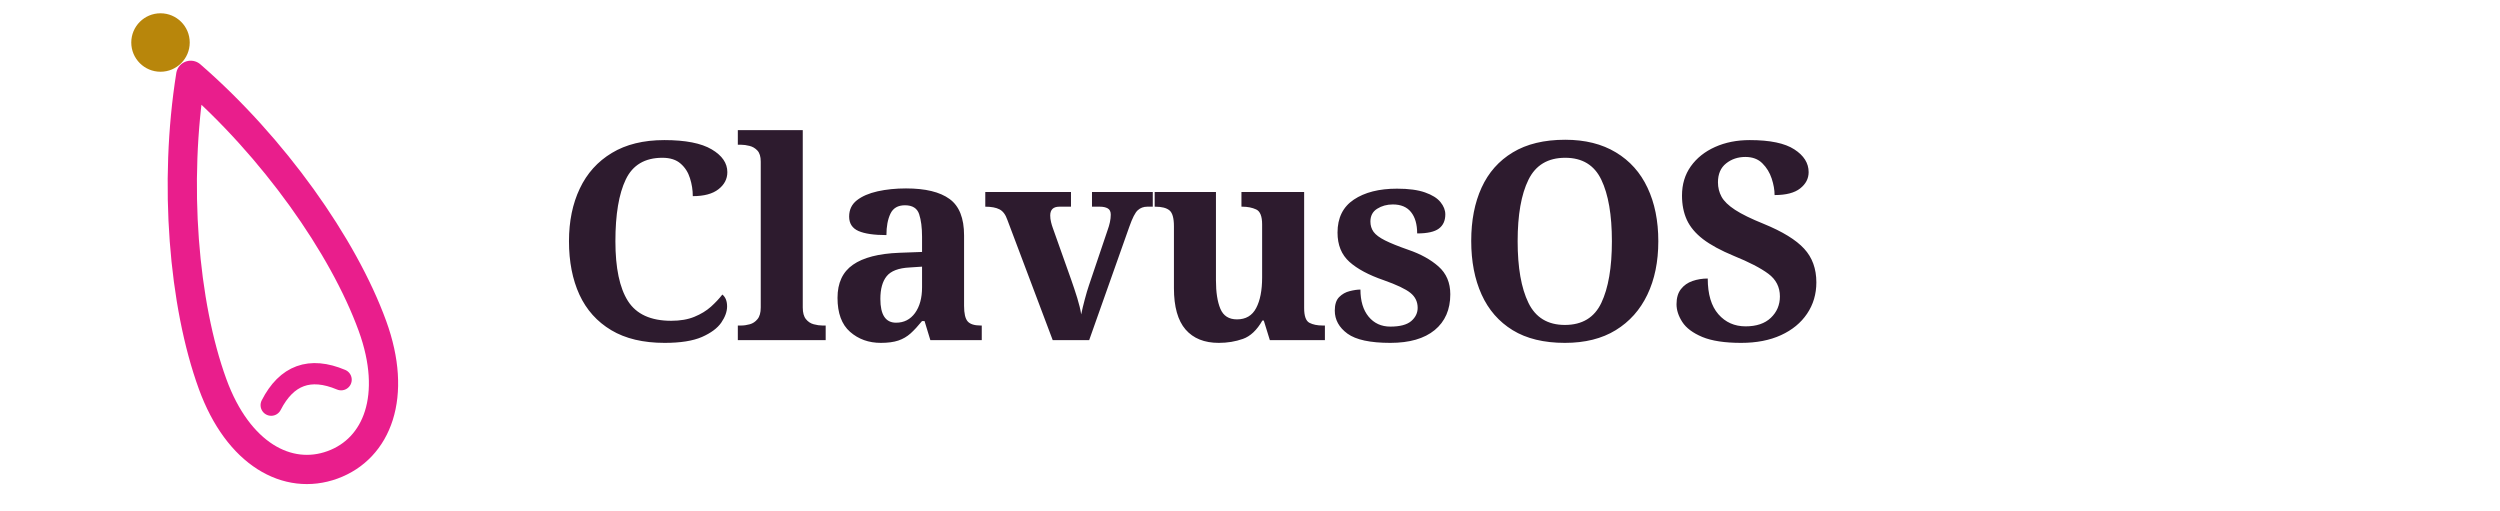
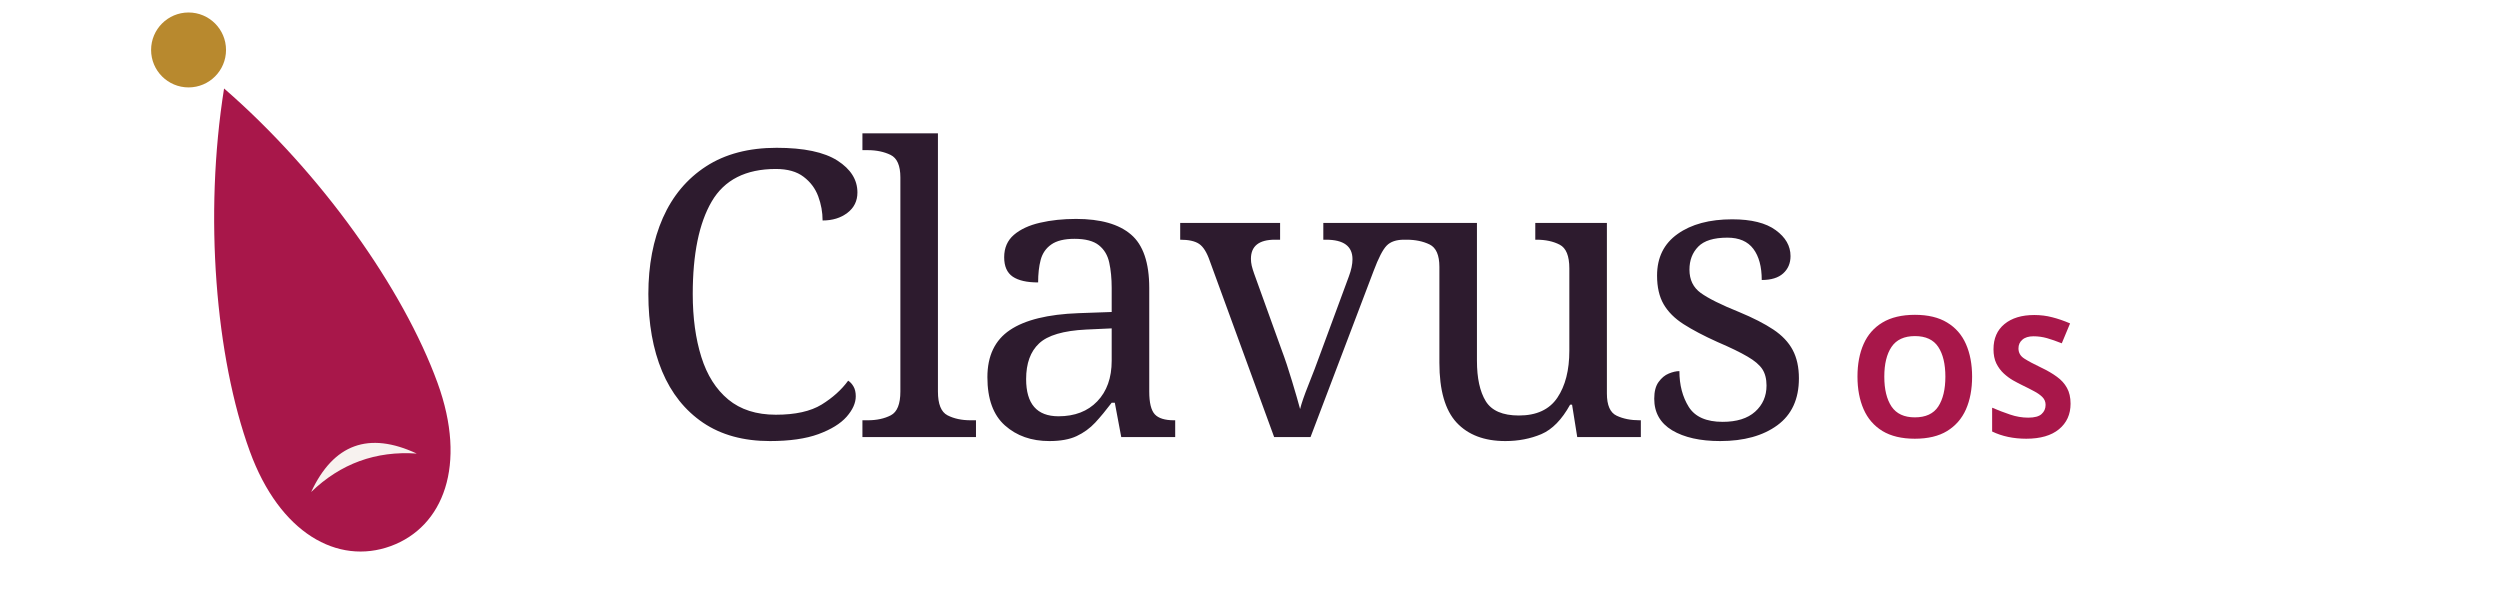
- <svg xmlns="http://www.w3.org/2000/svg" width="1176" height="240" viewBox="0 0 470 96" fill="none" role="img" aria-label="ClavusOS">
-   <g transform="rotate(-20 48 48)" stroke="#E91E8C" fill="none">
-     <path d="M48 12 C58 30 64 52 64 68 C64 82 57 90 48 90 C39 90 32 82 32 68 C32 52 38 30 48 12 Z" stroke-width="5.5" stroke-linejoin="round" />
-     <path d="M41 75.5 Q48 69 55 75.5" stroke-width="4" stroke-linecap="round" />
+ <svg xmlns="http://www.w3.org/2000/svg" width="1001" height="240" viewBox="0 0 400 96" fill="none" role="img" aria-label="ClavusOS">
+   <g transform="rotate(-20 48 48)">
+     <path d="M48 12 C58 30 64 52 64 68 C64 82 57 90 48 90 C39 90 32 82 32 68 C32 52 38 30 48 12 Z" fill="#A8174A" />
+     <path d="M39 77.5 Q48 68.5 57 77.5 Q48 73.5 39 77.5 Z" fill="#F7F2EF" />
  </g>
-   <circle cx="30" cy="8" r="5.5" fill="#B8860B" />
-   <text x="104" y="64" font-family="&quot;Fraunces&quot;, Georgia, serif" font-weight="600" font-size="52" letter-spacing="-1" fill="#2D1B2E">ClavusOS</text>
+   <circle cx="30" cy="8" r="6" fill="#B8892E" />
+   <text x="100" y="70" font-family="&quot;Fraunces&quot;, Georgia, serif" font-weight="500" font-size="64" letter-spacing="-2.2" fill="#2D1B2E" style="font-variation-settings:'SOFT' 100,'opsz' 144">Clavus<tspan dx="5" font-family="&quot;Instrument Sans&quot;, system-ui, sans-serif" font-weight="600" font-size="27" letter-spacing="0.4" fill="#A8174A" style="font-variation-settings:normal">OS</tspan>
+   </text>
</svg>
